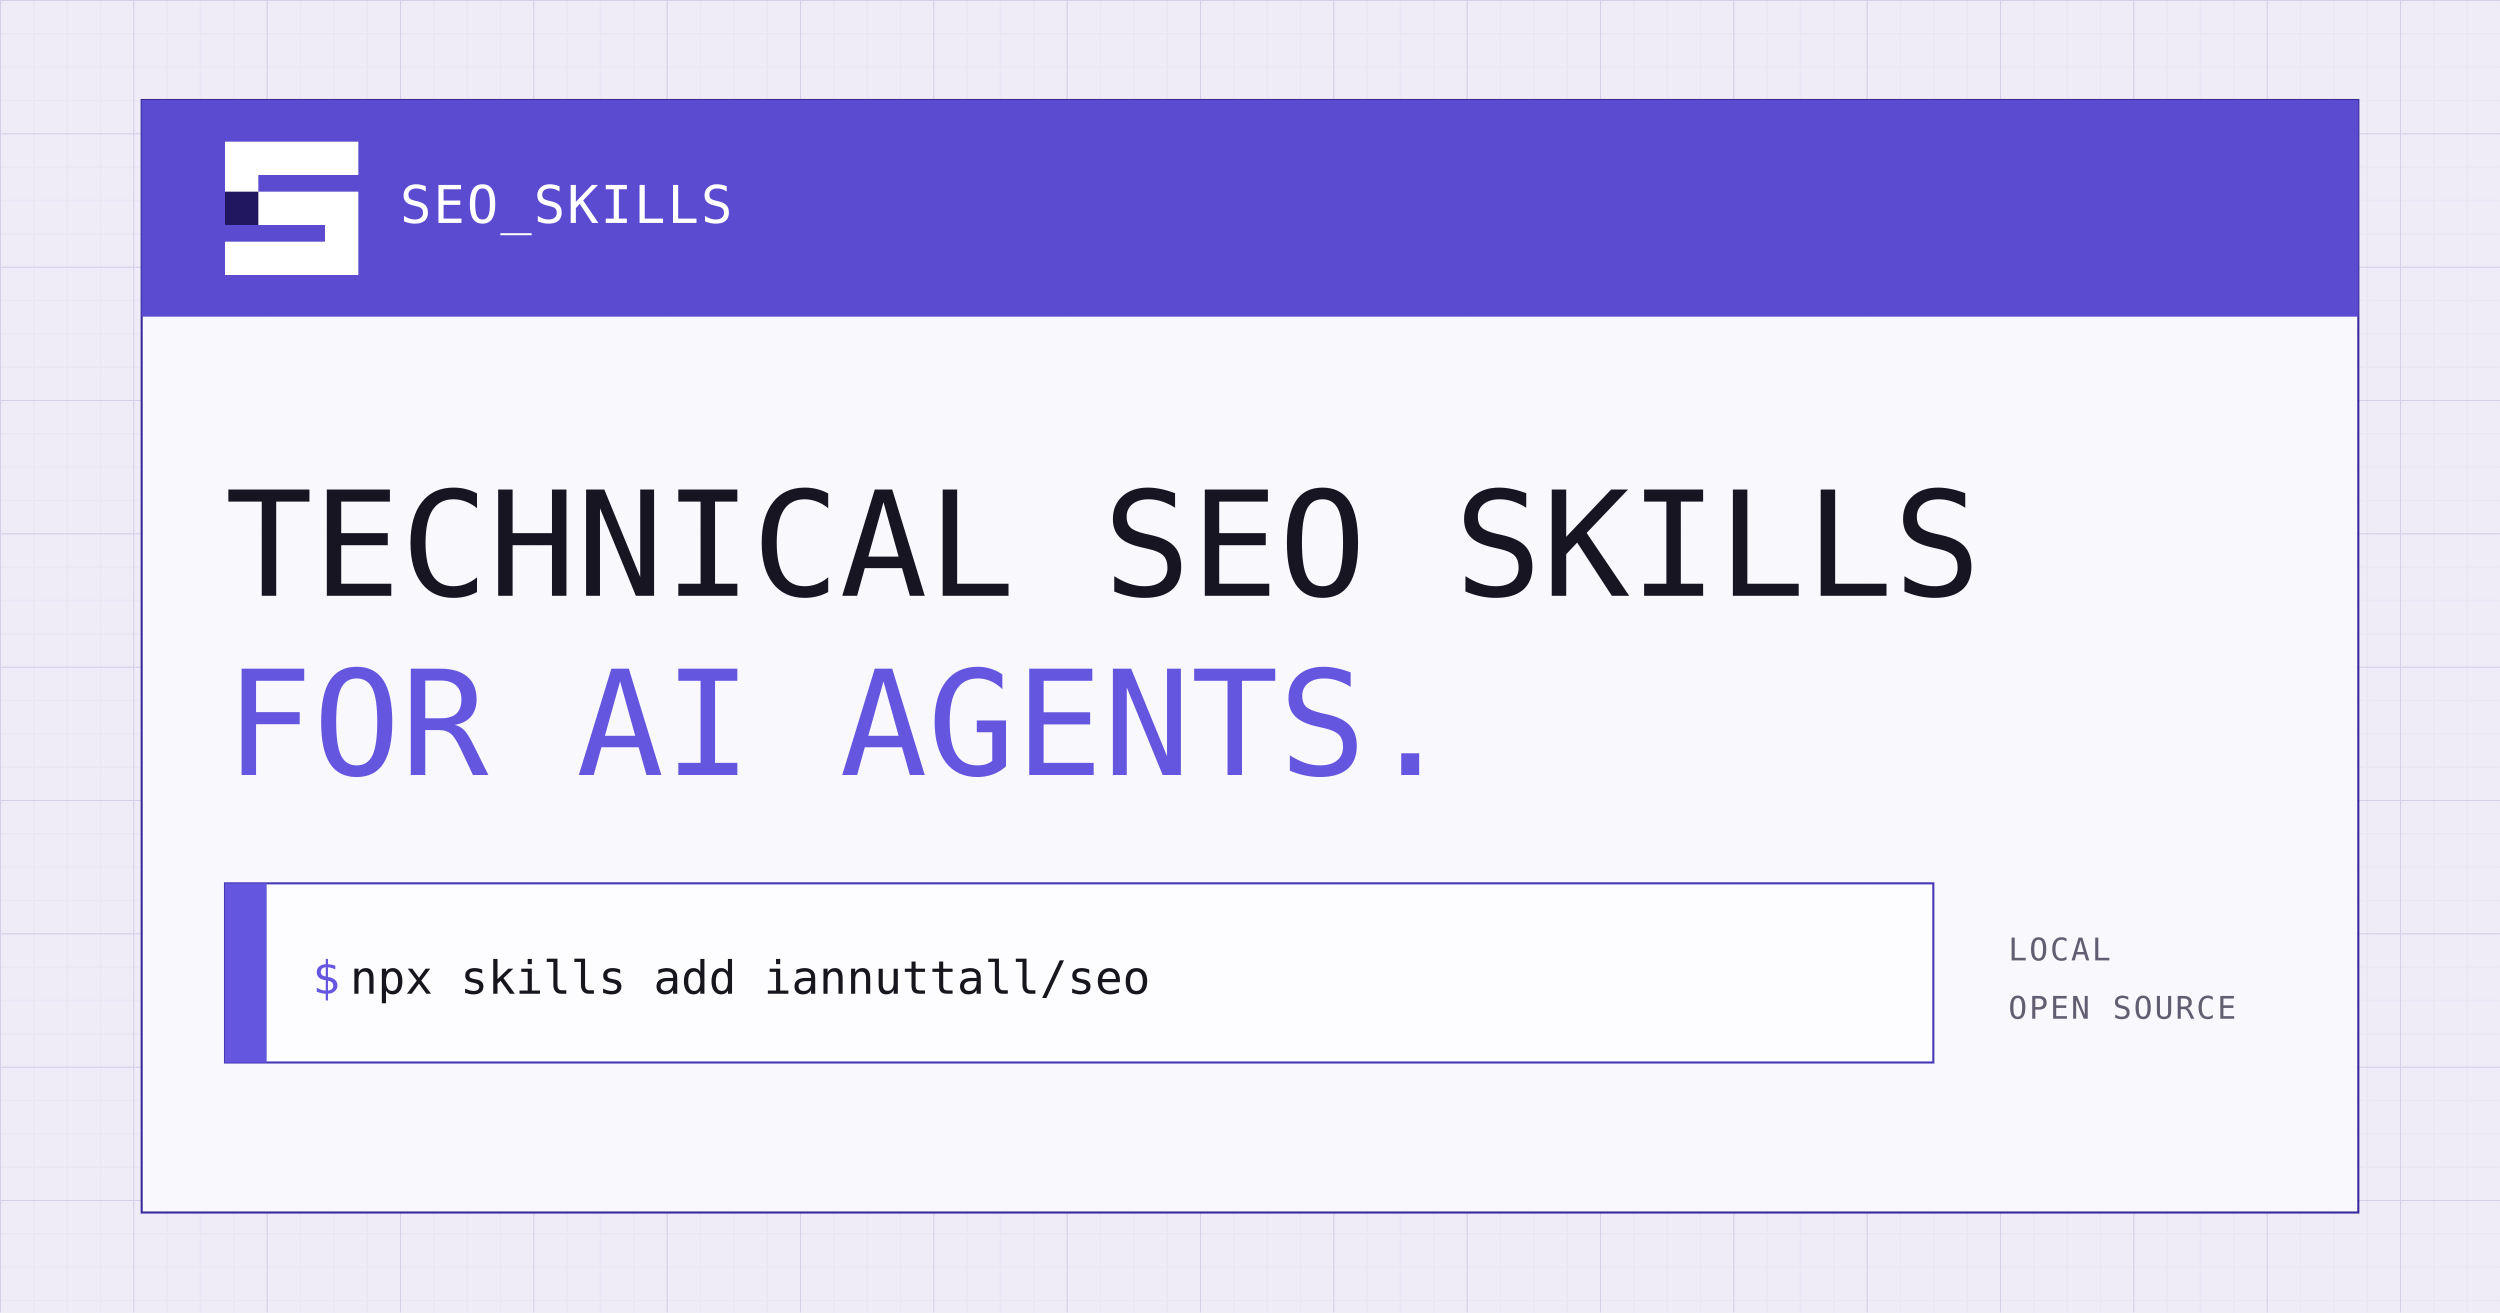
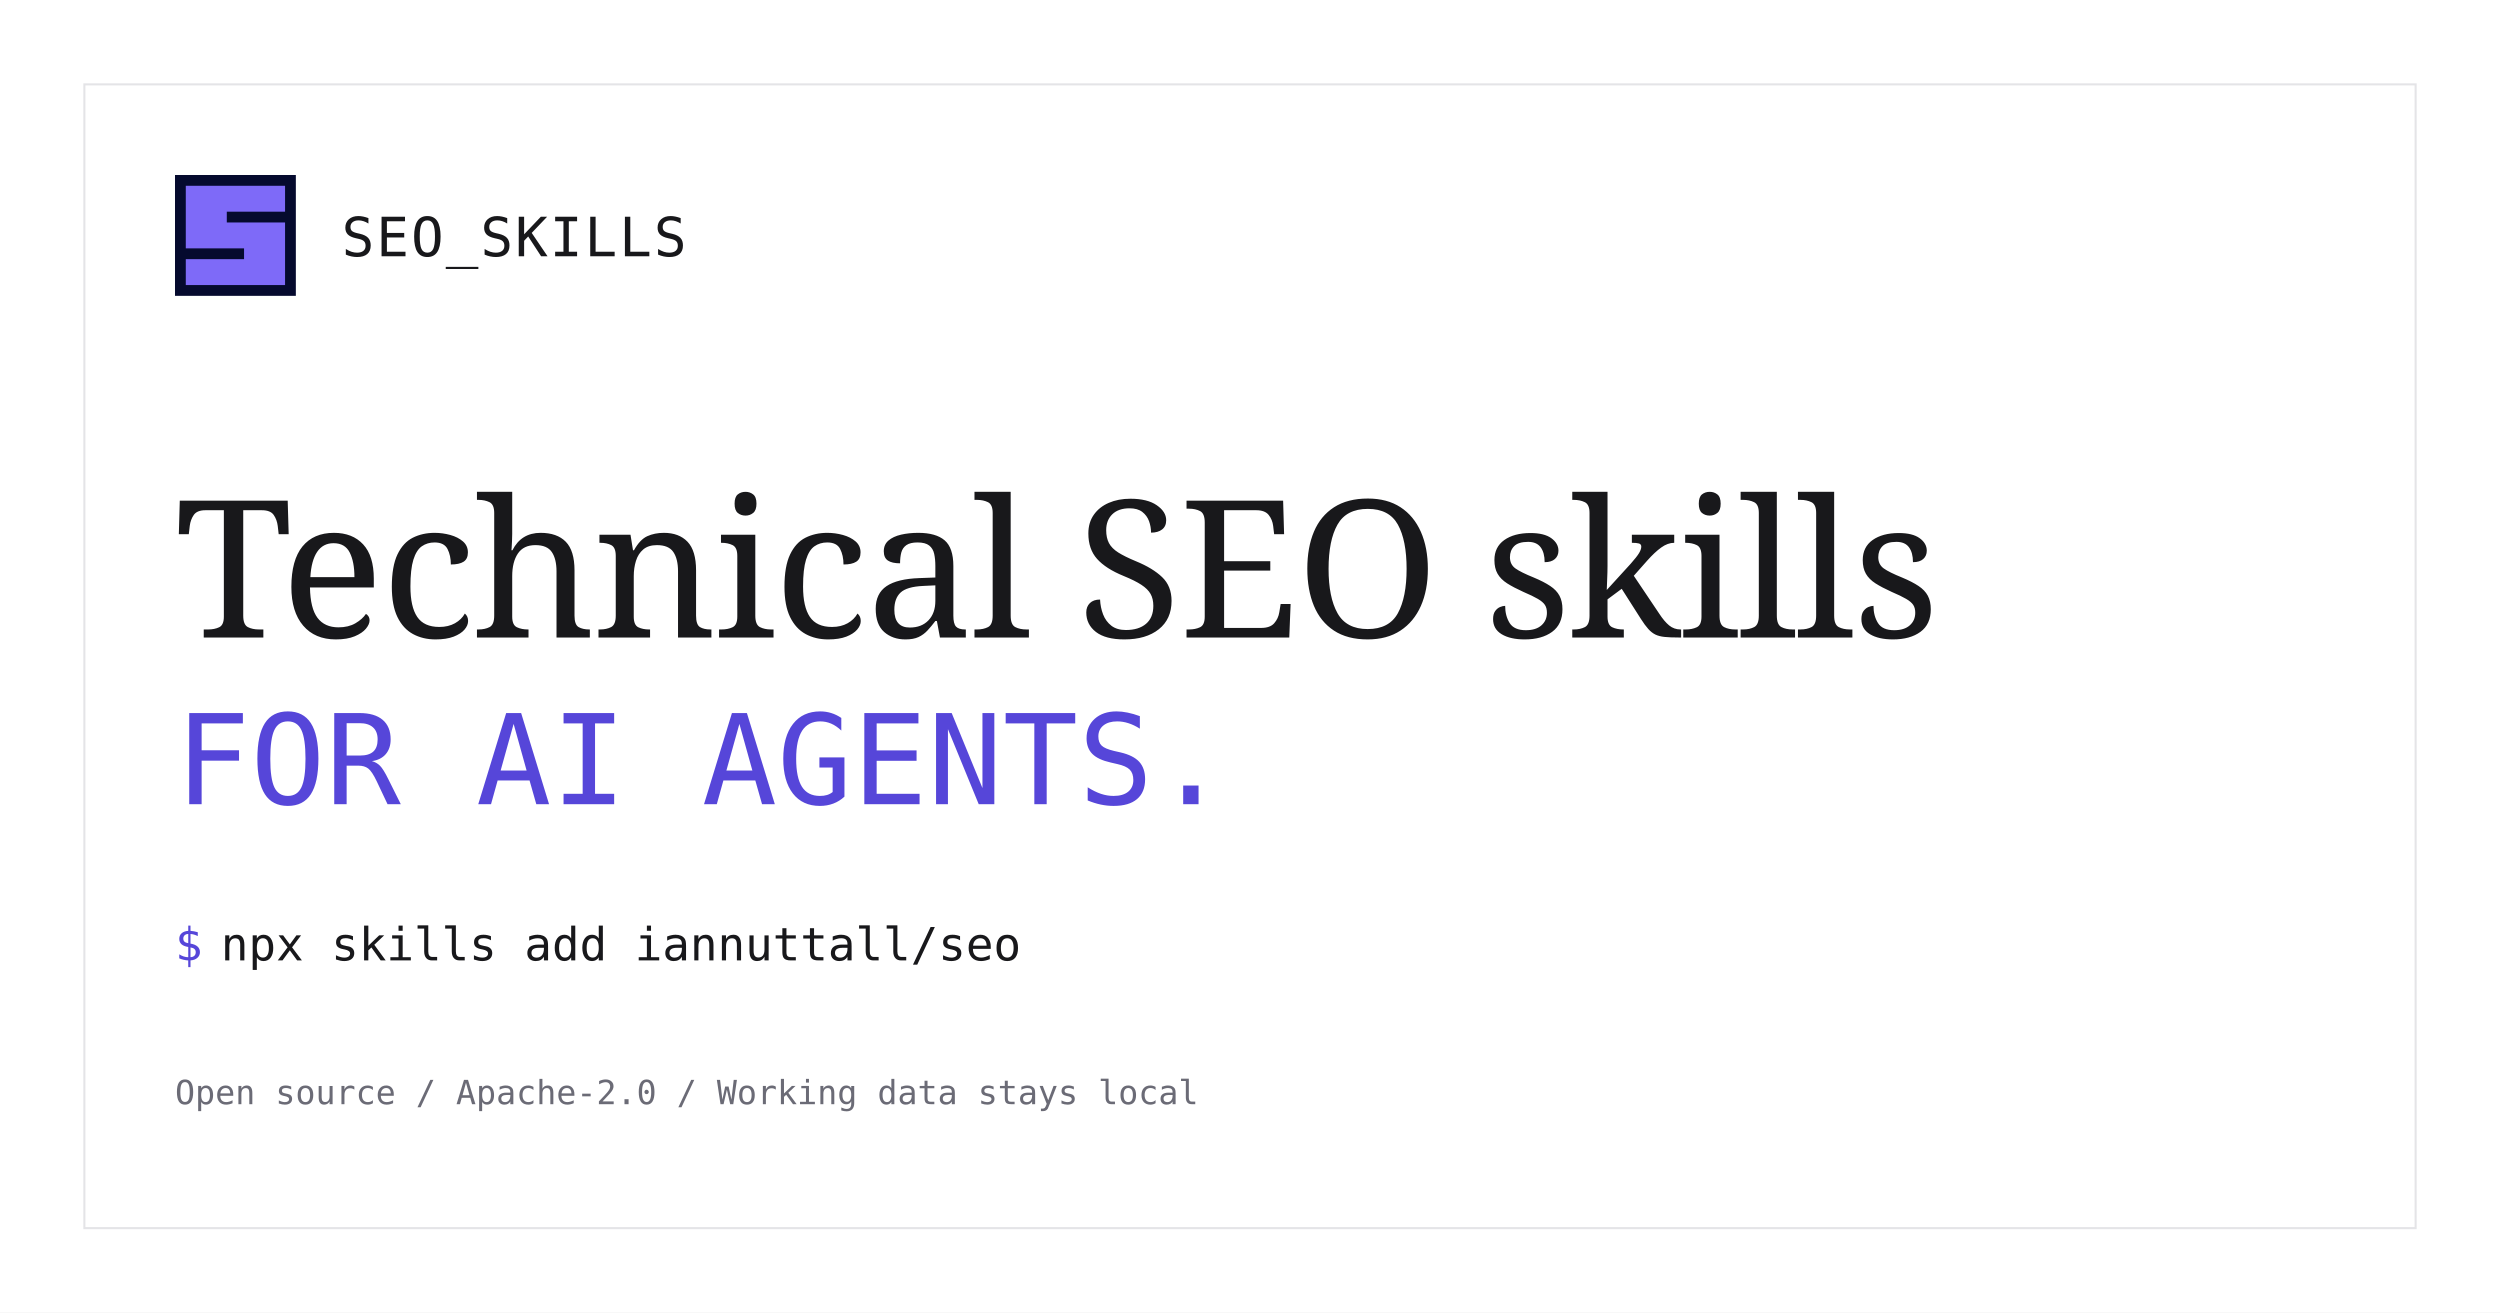
<svg xmlns="http://www.w3.org/2000/svg" width="1200" height="630" viewBox="0 0 1200 630">
-   <defs>
-     <pattern id="minor-grid" width="16" height="16" patternUnits="userSpaceOnUse">
-       <path d="M16 0H0v16" fill="none" stroke="#6656c7" stroke-opacity=".045" />
-     </pattern>
-     <pattern id="grid" width="64" height="64" patternUnits="userSpaceOnUse">
-       <rect width="64" height="64" fill="url(#minor-grid)" />
-       <path d="M64 0H0v64" fill="none" stroke="#5143a6" stroke-opacity=".14" />
-     </pattern>
-   </defs>
-   <rect width="1200" height="630" fill="#efecf7" />
-   <rect width="1200" height="630" fill="url(#grid)" />
-   <rect x="68" y="48" width="1064" height="534" fill="#f9f8fd" fill-opacity=".96" stroke="#382a98" />
-   <rect x="68" y="48" width="1064" height="104" fill="#5b4bd0" />
-   <path d="M108 68h64v16h-48v8h48v40h-64v-16h48v-8h-48z" fill="#fff" />
-   <path d="M108 92h16v16h-16z" fill="#211760" />
-   <text x="192" y="107" fill="#fff" font-family="Departure Mono, JetBrains Mono, Menlo, monospace" font-size="25" letter-spacing="1">SEO_SKILLS</text>
-   <text x="108" y="286" fill="#181522" font-family="Departure Mono, JetBrains Mono, Menlo, monospace" font-size="70">TECHNICAL SEO SKILLS</text>
-   <text x="108" y="372" fill="#6556df" font-family="Departure Mono, JetBrains Mono, Menlo, monospace" font-size="70">FOR AI AGENTS.</text>
-   <rect x="108" y="424" width="820" height="86" fill="#fdfcff" stroke="#4637b7" />
-   <rect x="108" y="424" width="20" height="86" fill="#6556df" />
-   <text x="150" y="477" fill="#6556df" font-family="JetBrains Mono, Menlo, monospace" font-size="22">$</text>
-   <text x="168" y="477" fill="#17151d" font-family="JetBrains Mono, Menlo, monospace" font-size="22">npx skills add iannuttall/seo</text>
-   <text x="964" y="461" fill="#625d70" font-family="JetBrains Mono, Menlo, monospace" font-size="15" letter-spacing="1">LOCAL</text>
-   <text x="964" y="489" fill="#625d70" font-family="JetBrains Mono, Menlo, monospace" font-size="15" letter-spacing="1">OPEN SOURCE</text>
+   <rect width="1200" height="630" fill="#ffffff" />
+   <rect x="40.5" y="40.5" width="1119" height="549" fill="none" stroke="#e4e4e7" />
+   <g transform="translate(84 84) scale(0.5179)">
+     <rect width="112" height="112" fill="#050A2E" />
+     <path d="M10 10h92v24H48v10h54v58H10V78h54V68H10z" fill="#7E6AF8" />
+   </g>
+   <text x="164" y="123" fill="#18181b" font-family="Departure Mono, JetBrains Mono, Menlo, monospace" font-size="26" letter-spacing="1">SEO_SKILLS</text>
+   <text x="84" y="306" fill="#18181b" font-family="Instrument Serif, Georgia, serif" font-size="92" letter-spacing="-1">Technical SEO skills</text>
+   <text x="84" y="386" fill="#5646d9" font-family="Departure Mono, JetBrains Mono, Menlo, monospace" font-size="60">FOR AI AGENTS.</text>
+   <text x="84" y="461" fill="#5646d9" font-family="JetBrains Mono, Menlo, monospace" font-size="22">$</text>
+   <text x="106" y="461" fill="#18181b" font-family="JetBrains Mono, Menlo, monospace" font-size="22">npx skills add iannuttall/seo</text>
+   <text x="84" y="530" fill="#6b6b76" font-family="JetBrains Mono, Menlo, monospace" font-size="16">Open source / Apache-2.0 / Working data stays local</text>
</svg>
